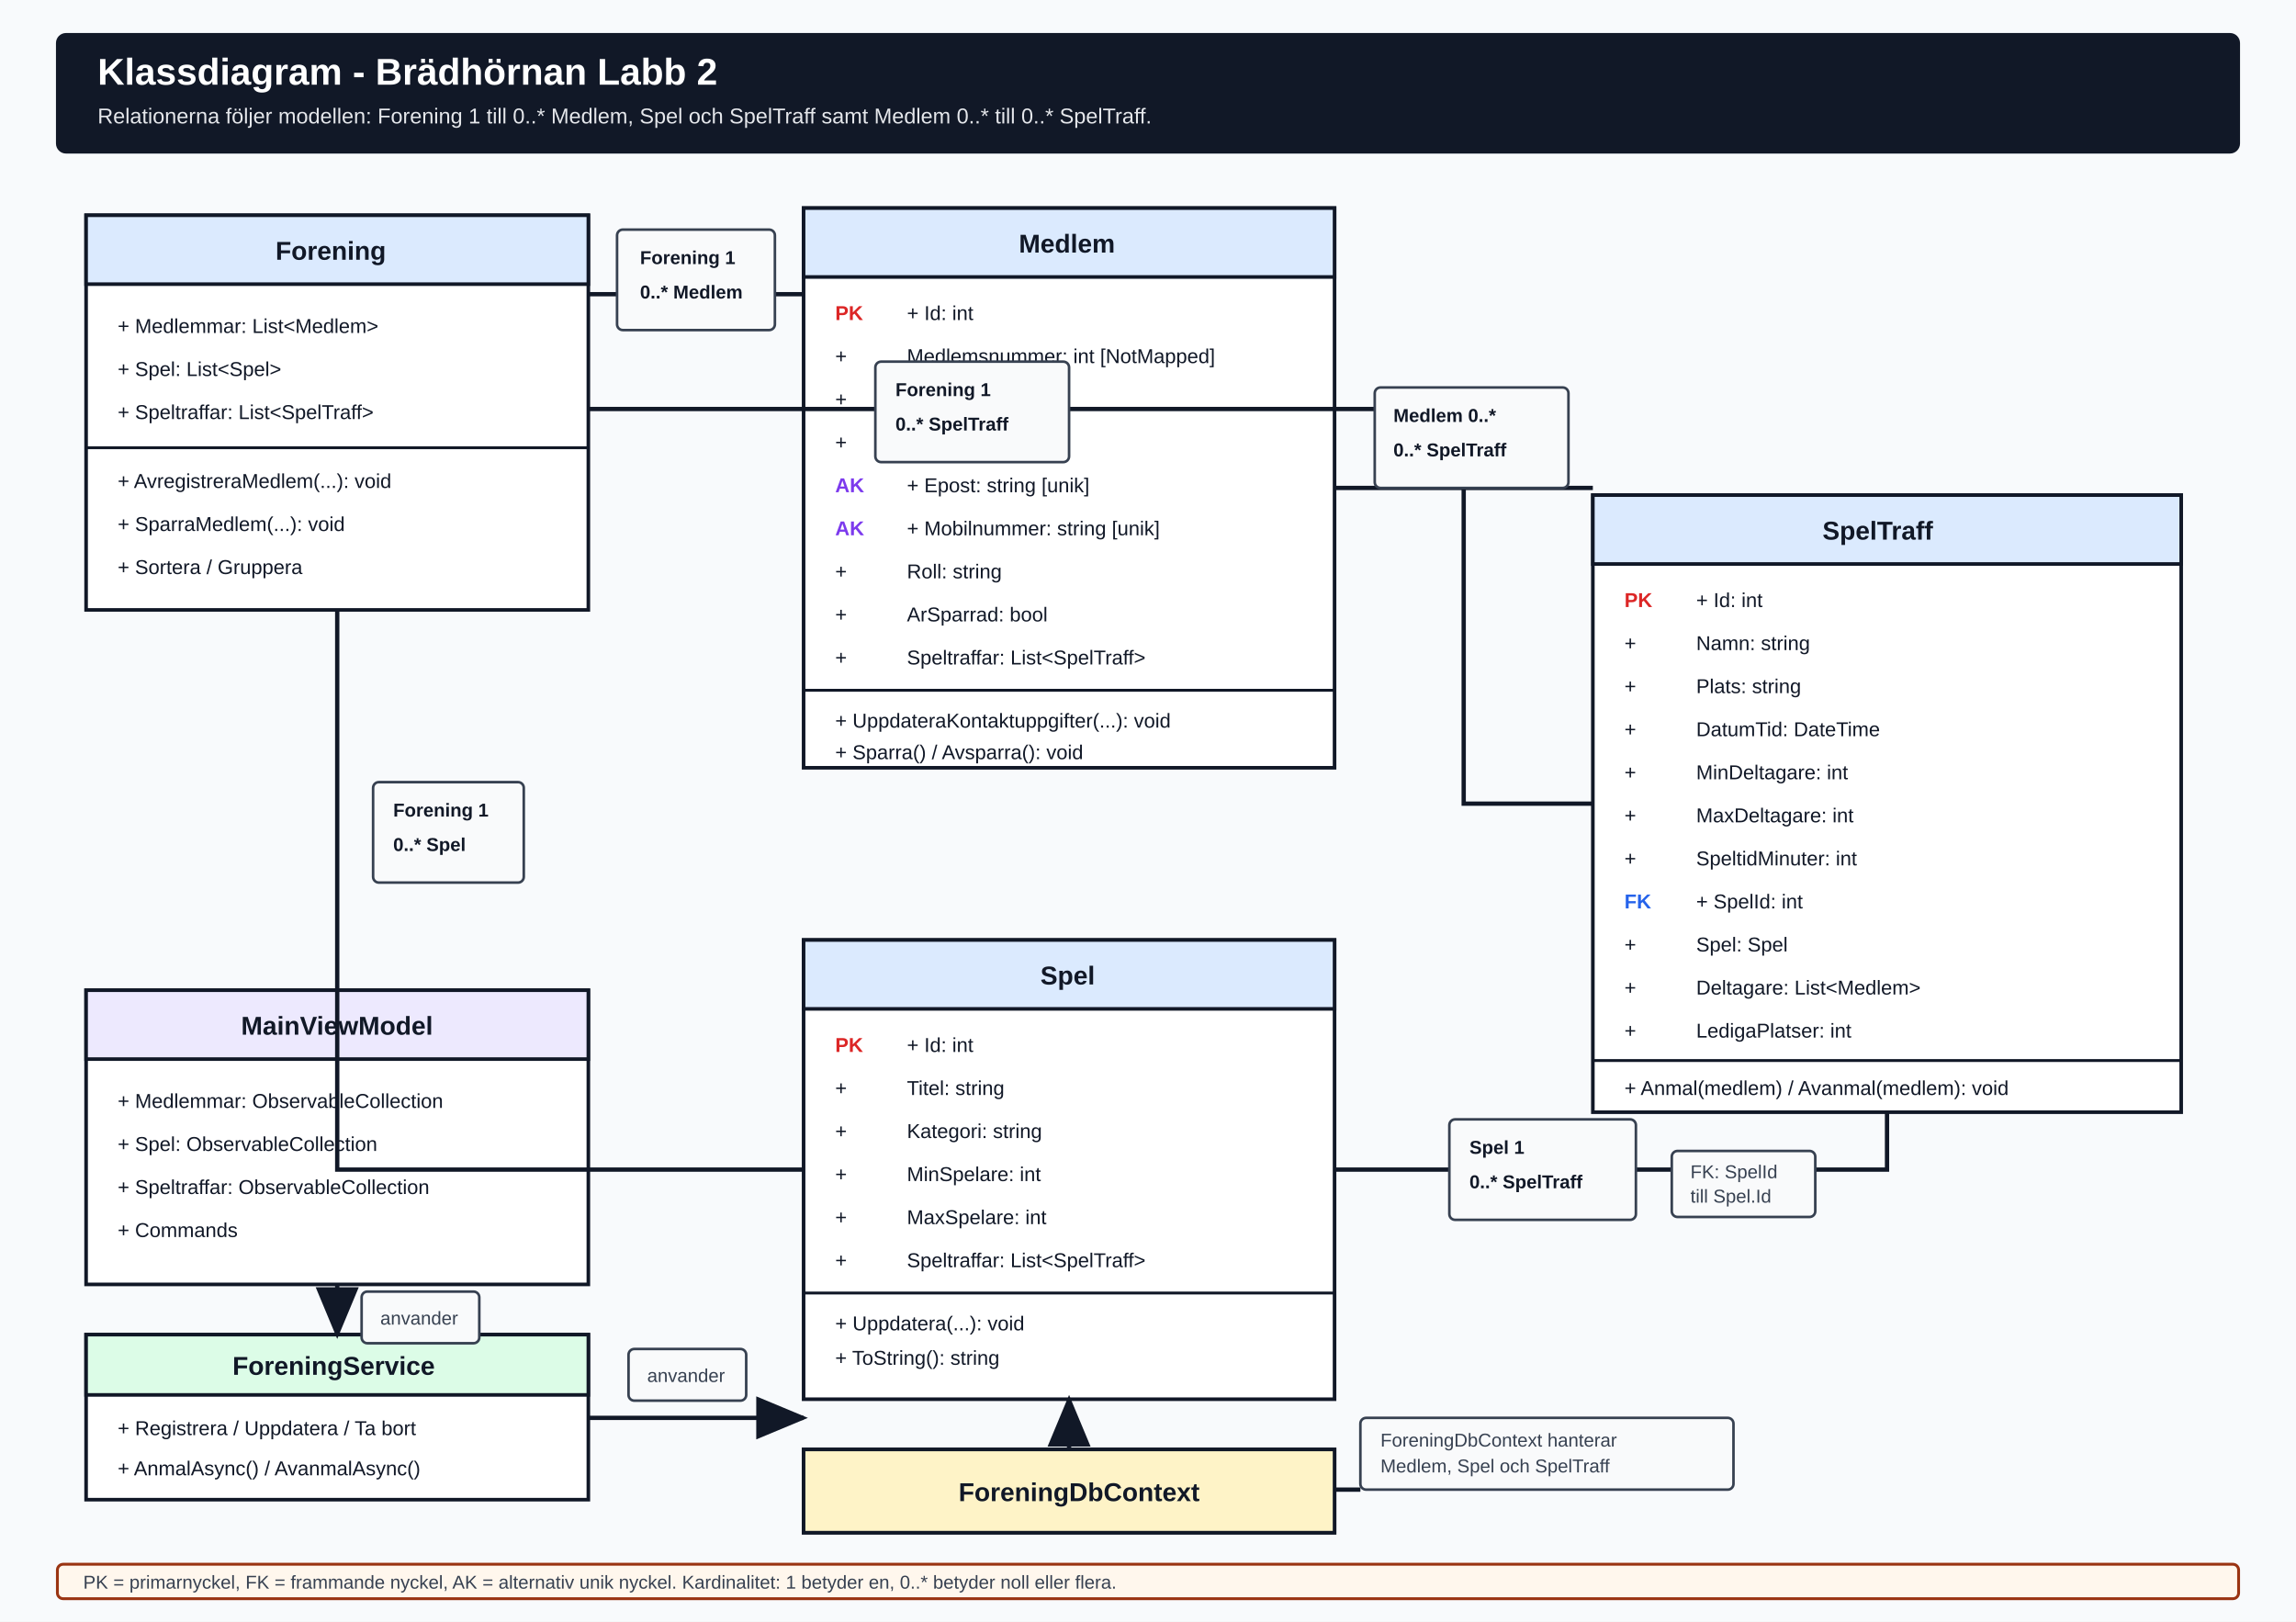
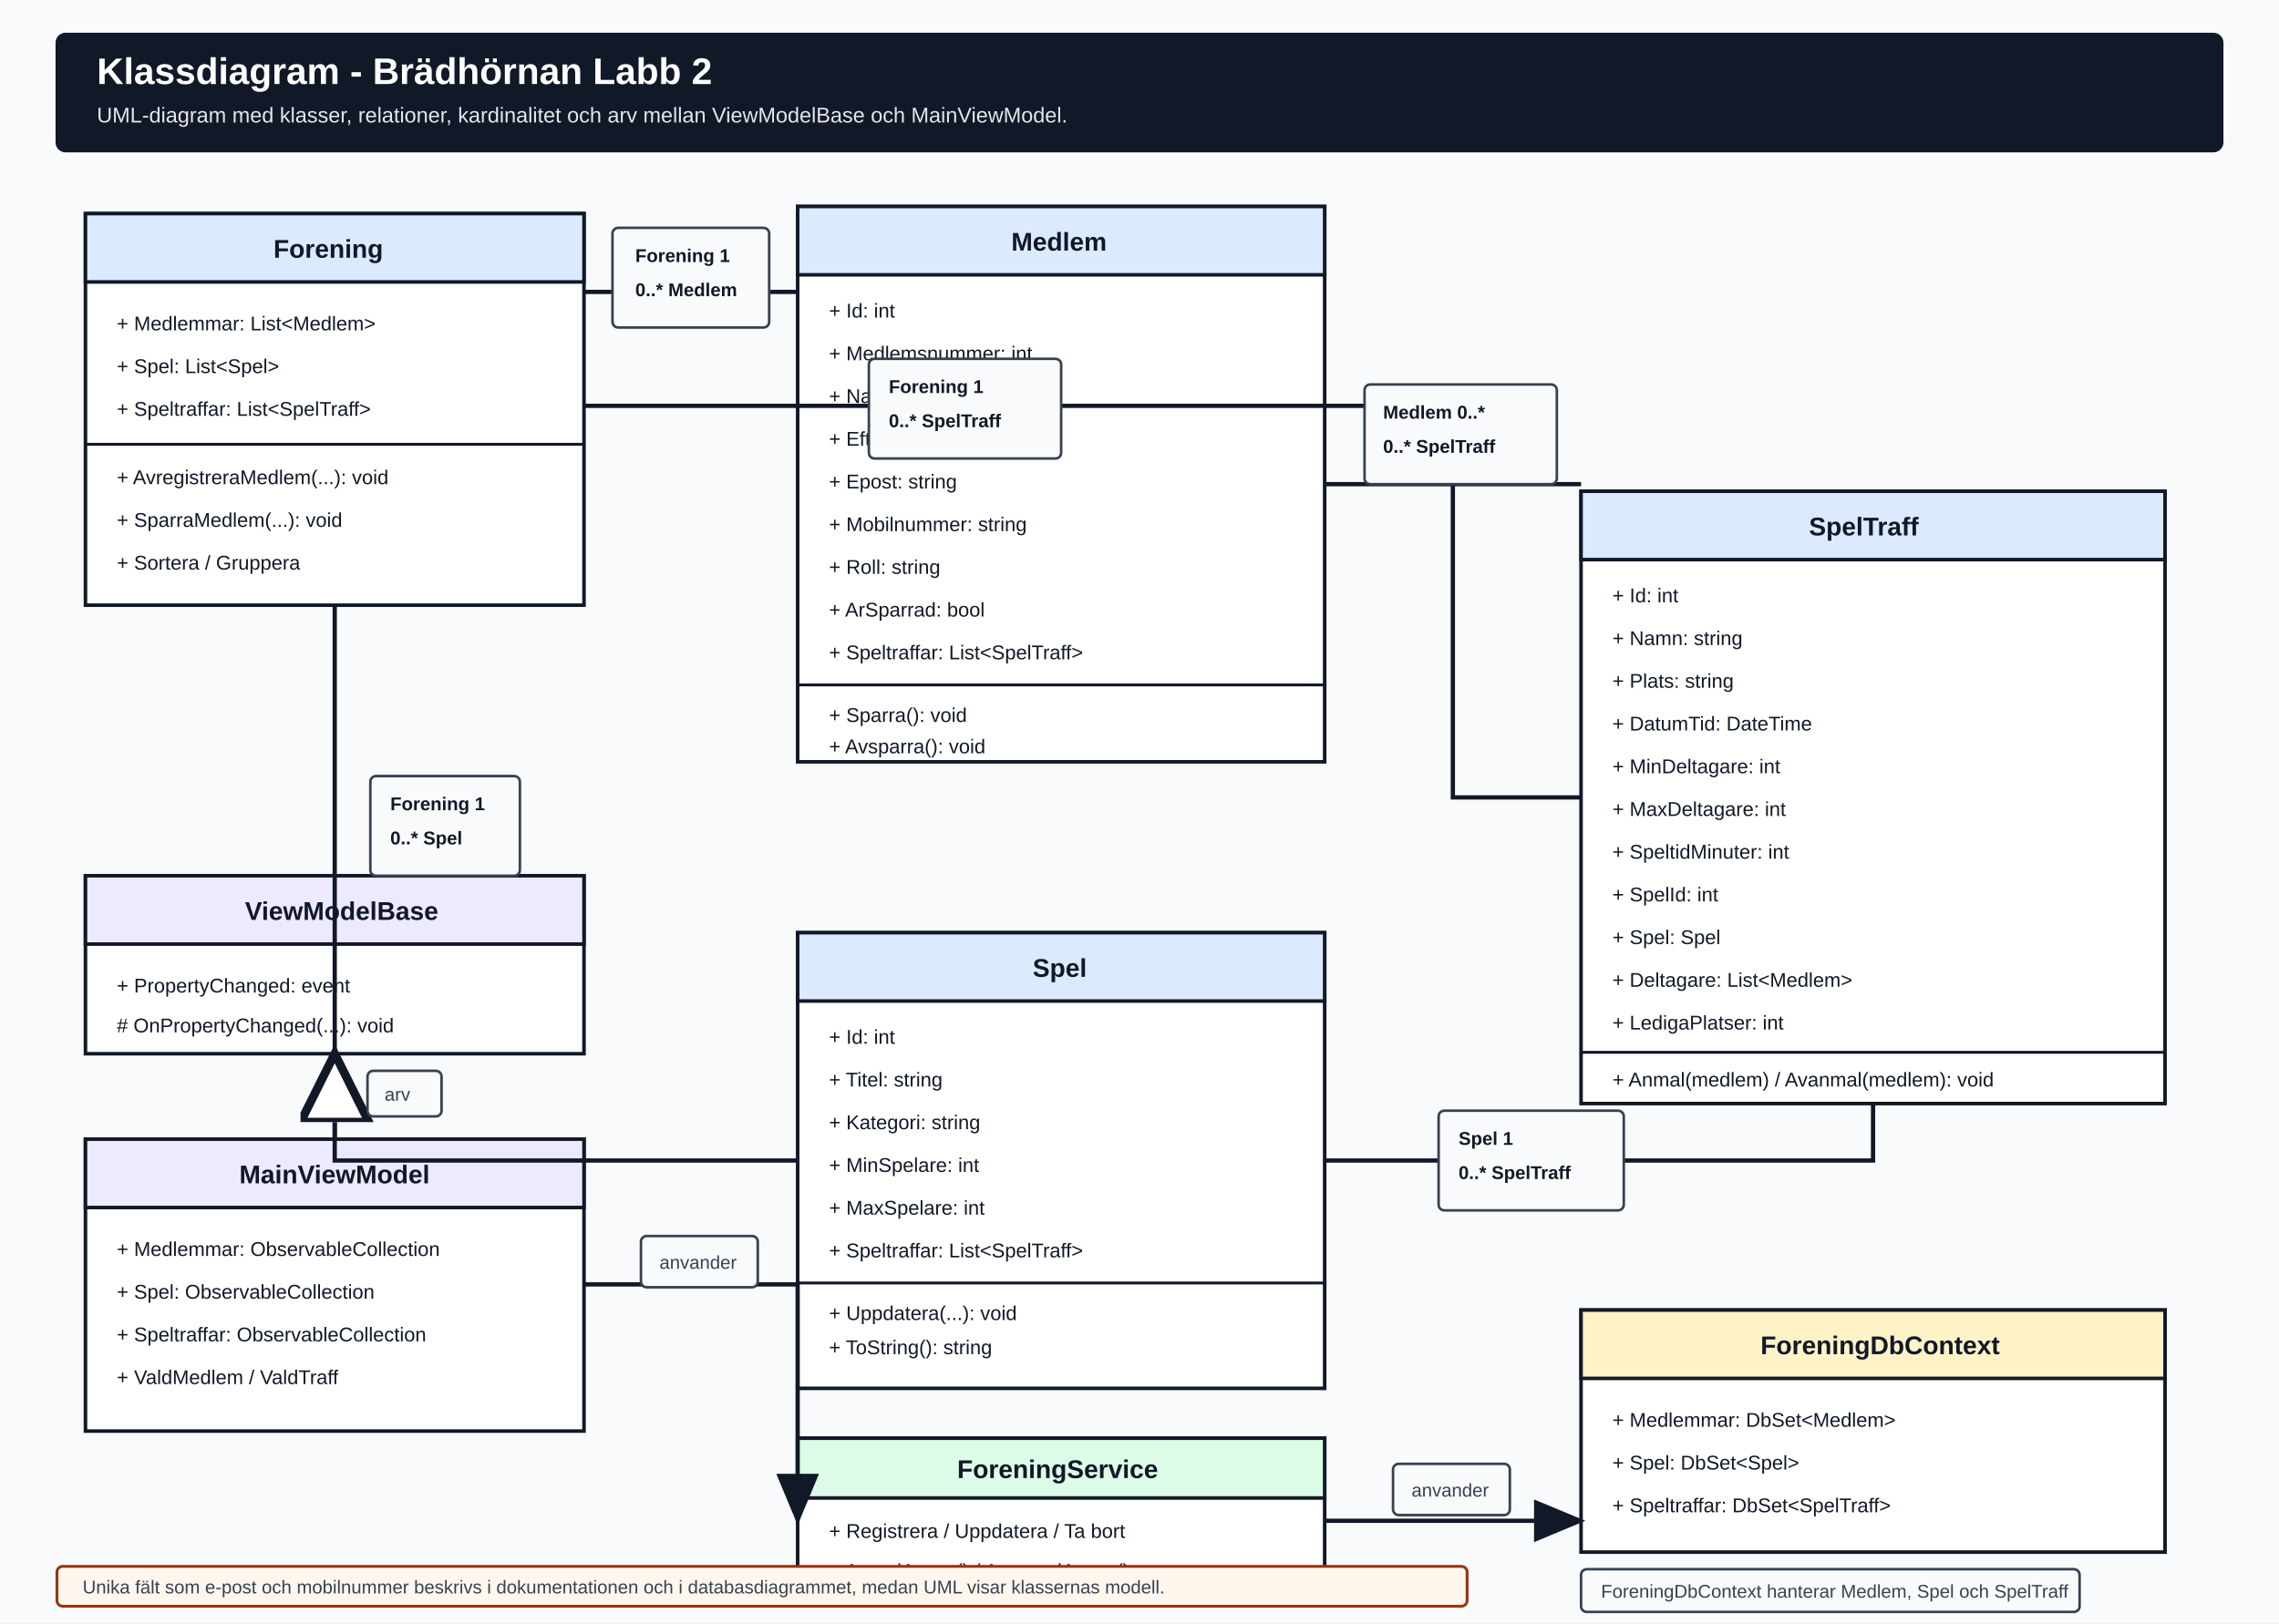
- <svg xmlns="http://www.w3.org/2000/svg" width="1600" height="1130" viewBox="0 0 1600 1130">
+ <svg xmlns="http://www.w3.org/2000/svg" width="1600" height="1140" viewBox="0 0 1600 1140">
  <style>
    .page { fill: #f8fafc; }
    .titleBox { fill: #111827; stroke: #111827; stroke-width: 2; }
    .title { font: bold 26px Arial, sans-serif; fill: #ffffff; }
    .subtitle { font: 15px Arial, sans-serif; fill: #e5e7eb; }
    .classBox { fill: #ffffff; stroke: #111827; stroke-width: 2.5; }
    .domainHead { fill: #dbeafe; stroke: #111827; stroke-width: 2.5; }
    .serviceHead { fill: #dcfce7; stroke: #111827; stroke-width: 2.5; }
    .viewHead { fill: #ede9fe; stroke: #111827; stroke-width: 2.5; }
    .dbHead { fill: #fef3c7; stroke: #111827; stroke-width: 2.5; }
    .sectionLine { stroke: #111827; stroke-width: 2; }
    .className { font: bold 18px Arial, sans-serif; fill: #111827; }
    .member { font: 14px Arial, sans-serif; fill: #111827; }
    .method { font: 14px Arial, sans-serif; fill: #111827; }
-     .pk { font: bold 14px Arial, sans-serif; fill: #dc2626; }
-     .fk { font: bold 14px Arial, sans-serif; fill: #2563eb; }
-     .ak { font: bold 14px Arial, sans-serif; fill: #7c3aed; }
    .assoc { stroke: #111827; stroke-width: 3; fill: none; }
    .useLine { stroke: #111827; stroke-width: 3; fill: none; marker-end: url(#arrow); }
+     .inherit { stroke: #111827; stroke-width: 3; fill: none; marker-end: url(#inheritArrow); }
    .labelBox { fill: #f9fafb; stroke: #374151; stroke-width: 1.8; }
    .label { font: bold 13px Arial, sans-serif; fill: #111827; }
    .small { font: 13px Arial, sans-serif; fill: #374151; }
    .legend { fill: #fff7ed; stroke: #9a3412; stroke-width: 2; }
  </style>
  <defs>
    <marker id="arrow" markerWidth="13" markerHeight="13" refX="11" refY="5" orient="auto" markerUnits="strokeWidth">
      <path d="M0,0 L0,10 L12,5 z" fill="#111827" />
    </marker>
+     <marker id="inheritArrow" markerWidth="18" markerHeight="18" refX="16" refY="8" orient="auto" markerUnits="strokeWidth">
+       <path d="M0,0 L16,8 L0,16 z" fill="#ffffff" stroke="#111827" stroke-width="2" />
+     </marker>
  </defs>
-   <rect class="page" width="1600" height="1130" />
+   <rect class="page" width="1600" height="1140" />
  <g transform="translate(40 24)">
    <rect class="titleBox" width="1520" height="82" rx="6" />
    <text class="title" x="28" y="35">Klassdiagram - Brädhörnan Labb 2</text>
-     <text class="subtitle" x="28" y="62">Relationerna följer modellen: Forening 1 till 0..* Medlem, Spel och SpelTraff samt Medlem 0..* till 0..* SpelTraff.</text>
+     <text class="subtitle" x="28" y="62">UML-diagram med klasser, relationer, kardinalitet och arv mellan ViewModelBase och MainViewModel.</text>
  </g>
  <g transform="translate(60 150)">
    <rect class="classBox" width="350" height="275" />
    <rect class="domainHead" width="350" height="48" />
    <text class="className" x="132" y="31">Forening</text>
    <text class="member" x="22" y="82">+ Medlemmar: List&lt;Medlem&gt;</text>
    <text class="member" x="22" y="112">+ Spel: List&lt;Spel&gt;</text>
    <text class="member" x="22" y="142">+ Speltraffar: List&lt;SpelTraff&gt;</text>
    <line class="sectionLine" x1="0" y1="162" x2="350" y2="162" />
    <text class="method" x="22" y="190">+ AvregistreraMedlem(...): void</text>
    <text class="method" x="22" y="220">+ SparraMedlem(...): void</text>
    <text class="method" x="22" y="250">+ Sortera / Gruppera</text>
  </g>
  <g transform="translate(560 145)">
    <rect class="classBox" width="370" height="390" />
    <rect class="domainHead" width="370" height="48" />
    <text class="className" x="150" y="31">Medlem</text>
-     <text class="pk" x="22" y="78">PK</text>
-     <text class="member" x="72" y="78">+ Id: int</text>
-     <text class="member" x="22" y="108">+</text>
-     <text class="member" x="72" y="108">Medlemsnummer: int [NotMapped]</text>
-     <text class="member" x="22" y="138">+</text>
-     <text class="member" x="72" y="138">Namn: string</text>
-     <text class="member" x="22" y="168">+</text>
-     <text class="member" x="72" y="168">Efternamn: string</text>
-     <text class="ak" x="22" y="198">AK</text>
-     <text class="member" x="72" y="198">+ Epost: string [unik]</text>
-     <text class="ak" x="22" y="228">AK</text>
-     <text class="member" x="72" y="228">+ Mobilnummer: string [unik]</text>
-     <text class="member" x="22" y="258">+</text>
-     <text class="member" x="72" y="258">Roll: string</text>
-     <text class="member" x="22" y="288">+</text>
-     <text class="member" x="72" y="288">ArSparrad: bool</text>
-     <text class="member" x="22" y="318">+</text>
-     <text class="member" x="72" y="318">Speltraffar: List&lt;SpelTraff&gt;</text>
+     <text class="member" x="22" y="78">+ Id: int</text>
+     <text class="member" x="22" y="108">+ Medlemsnummer: int</text>
+     <text class="member" x="22" y="138">+ Namn: string</text>
+     <text class="member" x="22" y="168">+ Efternamn: string</text>
+     <text class="member" x="22" y="198">+ Epost: string</text>
+     <text class="member" x="22" y="228">+ Mobilnummer: string</text>
+     <text class="member" x="22" y="258">+ Roll: string</text>
+     <text class="member" x="22" y="288">+ ArSparrad: bool</text>
+     <text class="member" x="22" y="318">+ Speltraffar: List&lt;SpelTraff&gt;</text>
    <line class="sectionLine" x1="0" y1="336" x2="370" y2="336" />
-     <text class="method" x="22" y="362">+ UppdateraKontaktuppgifter(...): void</text>
-     <text class="method" x="22" y="384">+ Sparra() / Avsparra(): void</text>
+     <text class="method" x="22" y="362">+ Sparra(): void</text>
+     <text class="method" x="22" y="384">+ Avsparra(): void</text>
  </g>
  <g transform="translate(560 655)">
    <rect class="classBox" width="370" height="320" />
    <rect class="domainHead" width="370" height="48" />
    <text class="className" x="165" y="31">Spel</text>
-     <text class="pk" x="22" y="78">PK</text>
-     <text class="member" x="72" y="78">+ Id: int</text>
-     <text class="member" x="22" y="108">+</text>
-     <text class="member" x="72" y="108">Titel: string</text>
-     <text class="member" x="22" y="138">+</text>
-     <text class="member" x="72" y="138">Kategori: string</text>
-     <text class="member" x="22" y="168">+</text>
-     <text class="member" x="72" y="168">MinSpelare: int</text>
-     <text class="member" x="22" y="198">+</text>
-     <text class="member" x="72" y="198">MaxSpelare: int</text>
-     <text class="member" x="22" y="228">+</text>
-     <text class="member" x="72" y="228">Speltraffar: List&lt;SpelTraff&gt;</text>
+     <text class="member" x="22" y="78">+ Id: int</text>
+     <text class="member" x="22" y="108">+ Titel: string</text>
+     <text class="member" x="22" y="138">+ Kategori: string</text>
+     <text class="member" x="22" y="168">+ MinSpelare: int</text>
+     <text class="member" x="22" y="198">+ MaxSpelare: int</text>
+     <text class="member" x="22" y="228">+ Speltraffar: List&lt;SpelTraff&gt;</text>
    <line class="sectionLine" x1="0" y1="246" x2="370" y2="246" />
    <text class="method" x="22" y="272">+ Uppdatera(...): void</text>
    <text class="method" x="22" y="296">+ ToString(): string</text>
  </g>
  <g transform="translate(1110 345)">
    <rect class="classBox" width="410" height="430" />
    <rect class="domainHead" width="410" height="48" />
    <text class="className" x="160" y="31">SpelTraff</text>
-     <text class="pk" x="22" y="78">PK</text>
-     <text class="member" x="72" y="78">+ Id: int</text>
-     <text class="member" x="22" y="108">+</text>
-     <text class="member" x="72" y="108">Namn: string</text>
-     <text class="member" x="22" y="138">+</text>
-     <text class="member" x="72" y="138">Plats: string</text>
-     <text class="member" x="22" y="168">+</text>
-     <text class="member" x="72" y="168">DatumTid: DateTime</text>
-     <text class="member" x="22" y="198">+</text>
-     <text class="member" x="72" y="198">MinDeltagare: int</text>
-     <text class="member" x="22" y="228">+</text>
-     <text class="member" x="72" y="228">MaxDeltagare: int</text>
-     <text class="member" x="22" y="258">+</text>
-     <text class="member" x="72" y="258">SpeltidMinuter: int</text>
-     <text class="fk" x="22" y="288">FK</text>
-     <text class="member" x="72" y="288">+ SpelId: int</text>
-     <text class="member" x="22" y="318">+</text>
-     <text class="member" x="72" y="318">Spel: Spel</text>
-     <text class="member" x="22" y="348">+</text>
-     <text class="member" x="72" y="348">Deltagare: List&lt;Medlem&gt;</text>
-     <text class="member" x="22" y="378">+</text>
-     <text class="member" x="72" y="378">LedigaPlatser: int</text>
+     <text class="member" x="22" y="78">+ Id: int</text>
+     <text class="member" x="22" y="108">+ Namn: string</text>
+     <text class="member" x="22" y="138">+ Plats: string</text>
+     <text class="member" x="22" y="168">+ DatumTid: DateTime</text>
+     <text class="member" x="22" y="198">+ MinDeltagare: int</text>
+     <text class="member" x="22" y="228">+ MaxDeltagare: int</text>
+     <text class="member" x="22" y="258">+ SpeltidMinuter: int</text>
+     <text class="member" x="22" y="288">+ SpelId: int</text>
+     <text class="member" x="22" y="318">+ Spel: Spel</text>
+     <text class="member" x="22" y="348">+ Deltagare: List&lt;Medlem&gt;</text>
+     <text class="member" x="22" y="378">+ LedigaPlatser: int</text>
    <line class="sectionLine" x1="0" y1="394" x2="410" y2="394" />
    <text class="method" x="22" y="418">+ Anmal(medlem) / Avanmal(medlem): void</text>
  </g>
-   <g transform="translate(60 690)">
+   <g transform="translate(60 615)">
+     <rect class="classBox" width="350" height="125" />
+     <rect class="viewHead" width="350" height="48" />
+     <text class="className" x="112" y="31">ViewModelBase</text>
+     <text class="member" x="22" y="82">+ PropertyChanged: event</text>
+     <text class="method" x="22" y="110"># OnPropertyChanged(...): void</text>
+   </g>
+   <g transform="translate(60 800)">
    <rect class="classBox" width="350" height="205" />
    <rect class="viewHead" width="350" height="48" />
    <text class="className" x="108" y="31">MainViewModel</text>
    <text class="member" x="22" y="82">+ Medlemmar: ObservableCollection</text>
    <text class="member" x="22" y="112">+ Spel: ObservableCollection</text>
    <text class="member" x="22" y="142">+ Speltraffar: ObservableCollection</text>
-     <text class="member" x="22" y="172">+ Commands</text>
+     <text class="member" x="22" y="172">+ ValdMedlem / ValdTraff</text>
  </g>
-   <g transform="translate(60 930)">
-     <rect class="classBox" width="350" height="115" />
-     <rect class="serviceHead" width="350" height="42" />
-     <text class="className" x="102" y="28">ForeningService</text>
+   <g transform="translate(560 1010)">
+     <rect class="classBox" width="370" height="115" />
+     <rect class="serviceHead" width="370" height="42" />
+     <text class="className" x="112" y="28">ForeningService</text>
    <text class="method" x="22" y="70">+ Registrera / Uppdatera / Ta bort</text>
    <text class="method" x="22" y="98">+ AnmalAsync() / AvanmalAsync()</text>
  </g>
-   <g transform="translate(560 1010)">
-     <rect class="classBox" width="370" height="58" />
-     <rect class="dbHead" width="370" height="58" />
-     <text class="className" x="108" y="36">ForeningDbContext</text>
+   <g transform="translate(1110 920)">
+     <rect class="classBox" width="410" height="170" />
+     <rect class="dbHead" width="410" height="48" />
+     <text class="className" x="126" y="31">ForeningDbContext</text>
+     <text class="member" x="22" y="82">+ Medlemmar: DbSet&lt;Medlem&gt;</text>
+     <text class="member" x="22" y="112">+ Spel: DbSet&lt;Spel&gt;</text>
+     <text class="member" x="22" y="142">+ Speltraffar: DbSet&lt;SpelTraff&gt;</text>
  </g>
  <path class="assoc" d="M410 205 H560" />
  <g transform="translate(430 160)">
    <rect class="labelBox" width="110" height="70" rx="4" />
    <text class="label" x="16" y="24">Forening 1</text>
    <text class="label" x="16" y="48">0..* Medlem</text>
  </g>
  <path class="assoc" d="M235 425 V815 H560" />
  <g transform="translate(260 545)">
    <rect class="labelBox" width="105" height="70" rx="4" />
    <text class="label" x="14" y="24">Forening 1</text>
    <text class="label" x="14" y="48">0..* Spel</text>
  </g>
  <path class="assoc" d="M410 285 H1020 V560 H1110" />
  <g transform="translate(610 252)">
    <rect class="labelBox" width="135" height="70" rx="4" />
    <text class="label" x="14" y="24">Forening 1</text>
    <text class="label" x="14" y="48">0..* SpelTraff</text>
  </g>
  <path class="assoc" d="M930 815 H1315 V775" />
  <g transform="translate(1010 780)">
    <rect class="labelBox" width="130" height="70" rx="4" />
    <text class="label" x="14" y="24">Spel 1</text>
    <text class="label" x="14" y="48">0..* SpelTraff</text>
  </g>
-   <g transform="translate(1165 802)">
-     <rect class="labelBox" width="100" height="46" rx="4" />
-     <text class="small" x="13" y="19">FK: SpelId</text>
-     <text class="small" x="13" y="36">till Spel.Id</text>
-   </g>
  <path class="assoc" d="M930 340 H1110" />
  <g transform="translate(958 270)">
    <rect class="labelBox" width="135" height="70" rx="4" />
    <text class="label" x="13" y="24">Medlem 0..*</text>
    <text class="label" x="13" y="48">0..* SpelTraff</text>
  </g>
-   <path class="useLine" d="M235 895 V930" />
-   <g transform="translate(252 900)">
+   <path class="inherit" d="M235 800 V740" />
+   <g transform="translate(258 752)">
+     <rect class="labelBox" width="52" height="32" rx="4" />
+     <text class="small" x="12" y="21">arv</text>
+   </g>
+   <path class="useLine" d="M410 902 H560 V1068" />
+   <g transform="translate(450 868)">
    <rect class="labelBox" width="82" height="36" rx="4" />
    <text class="small" x="13" y="23">anvander</text>
  </g>
-   <path class="useLine" d="M410 988 H560" />
-   <g transform="translate(438 940)">
+   <path class="useLine" d="M930 1068 H1110" />
+   <g transform="translate(978 1028)">
    <rect class="labelBox" width="82" height="36" rx="4" />
    <text class="small" x="13" y="23">anvander</text>
  </g>
-   <path class="useLine" d="M745 1010 V975" />
-   <g transform="translate(948 988)">
-     <rect class="labelBox" width="260" height="50" rx="4" />
-     <text class="small" x="14" y="20">ForeningDbContext hanterar</text>
-     <text class="small" x="14" y="38">Medlem, Spel och SpelTraff</text>
+   <g transform="translate(1110 1102)">
+     <rect class="labelBox" width="350" height="30" rx="4" />
+     <text class="small" x="14" y="20">ForeningDbContext hanterar Medlem, Spel och SpelTraff</text>
  </g>
-   <path class="assoc" d="M930 1038 H948" />
-   <g transform="translate(40 1090)">
-     <rect class="legend" width="1520" height="24" rx="4" />
-     <text class="small" x="18" y="17">PK = primarnyckel, FK = frammande nyckel, AK = alternativ unik nyckel. Kardinalitet: 1 betyder en, 0..* betyder noll eller flera.</text>
+   <g transform="translate(40 1100)">
+     <rect class="legend" width="990" height="28" rx="4" />
+     <text class="small" x="18" y="19">Unika fält som e-post och mobilnummer beskrivs i dokumentationen och i databasdiagrammet, medan UML visar klassernas modell.</text>
  </g>
</svg>
